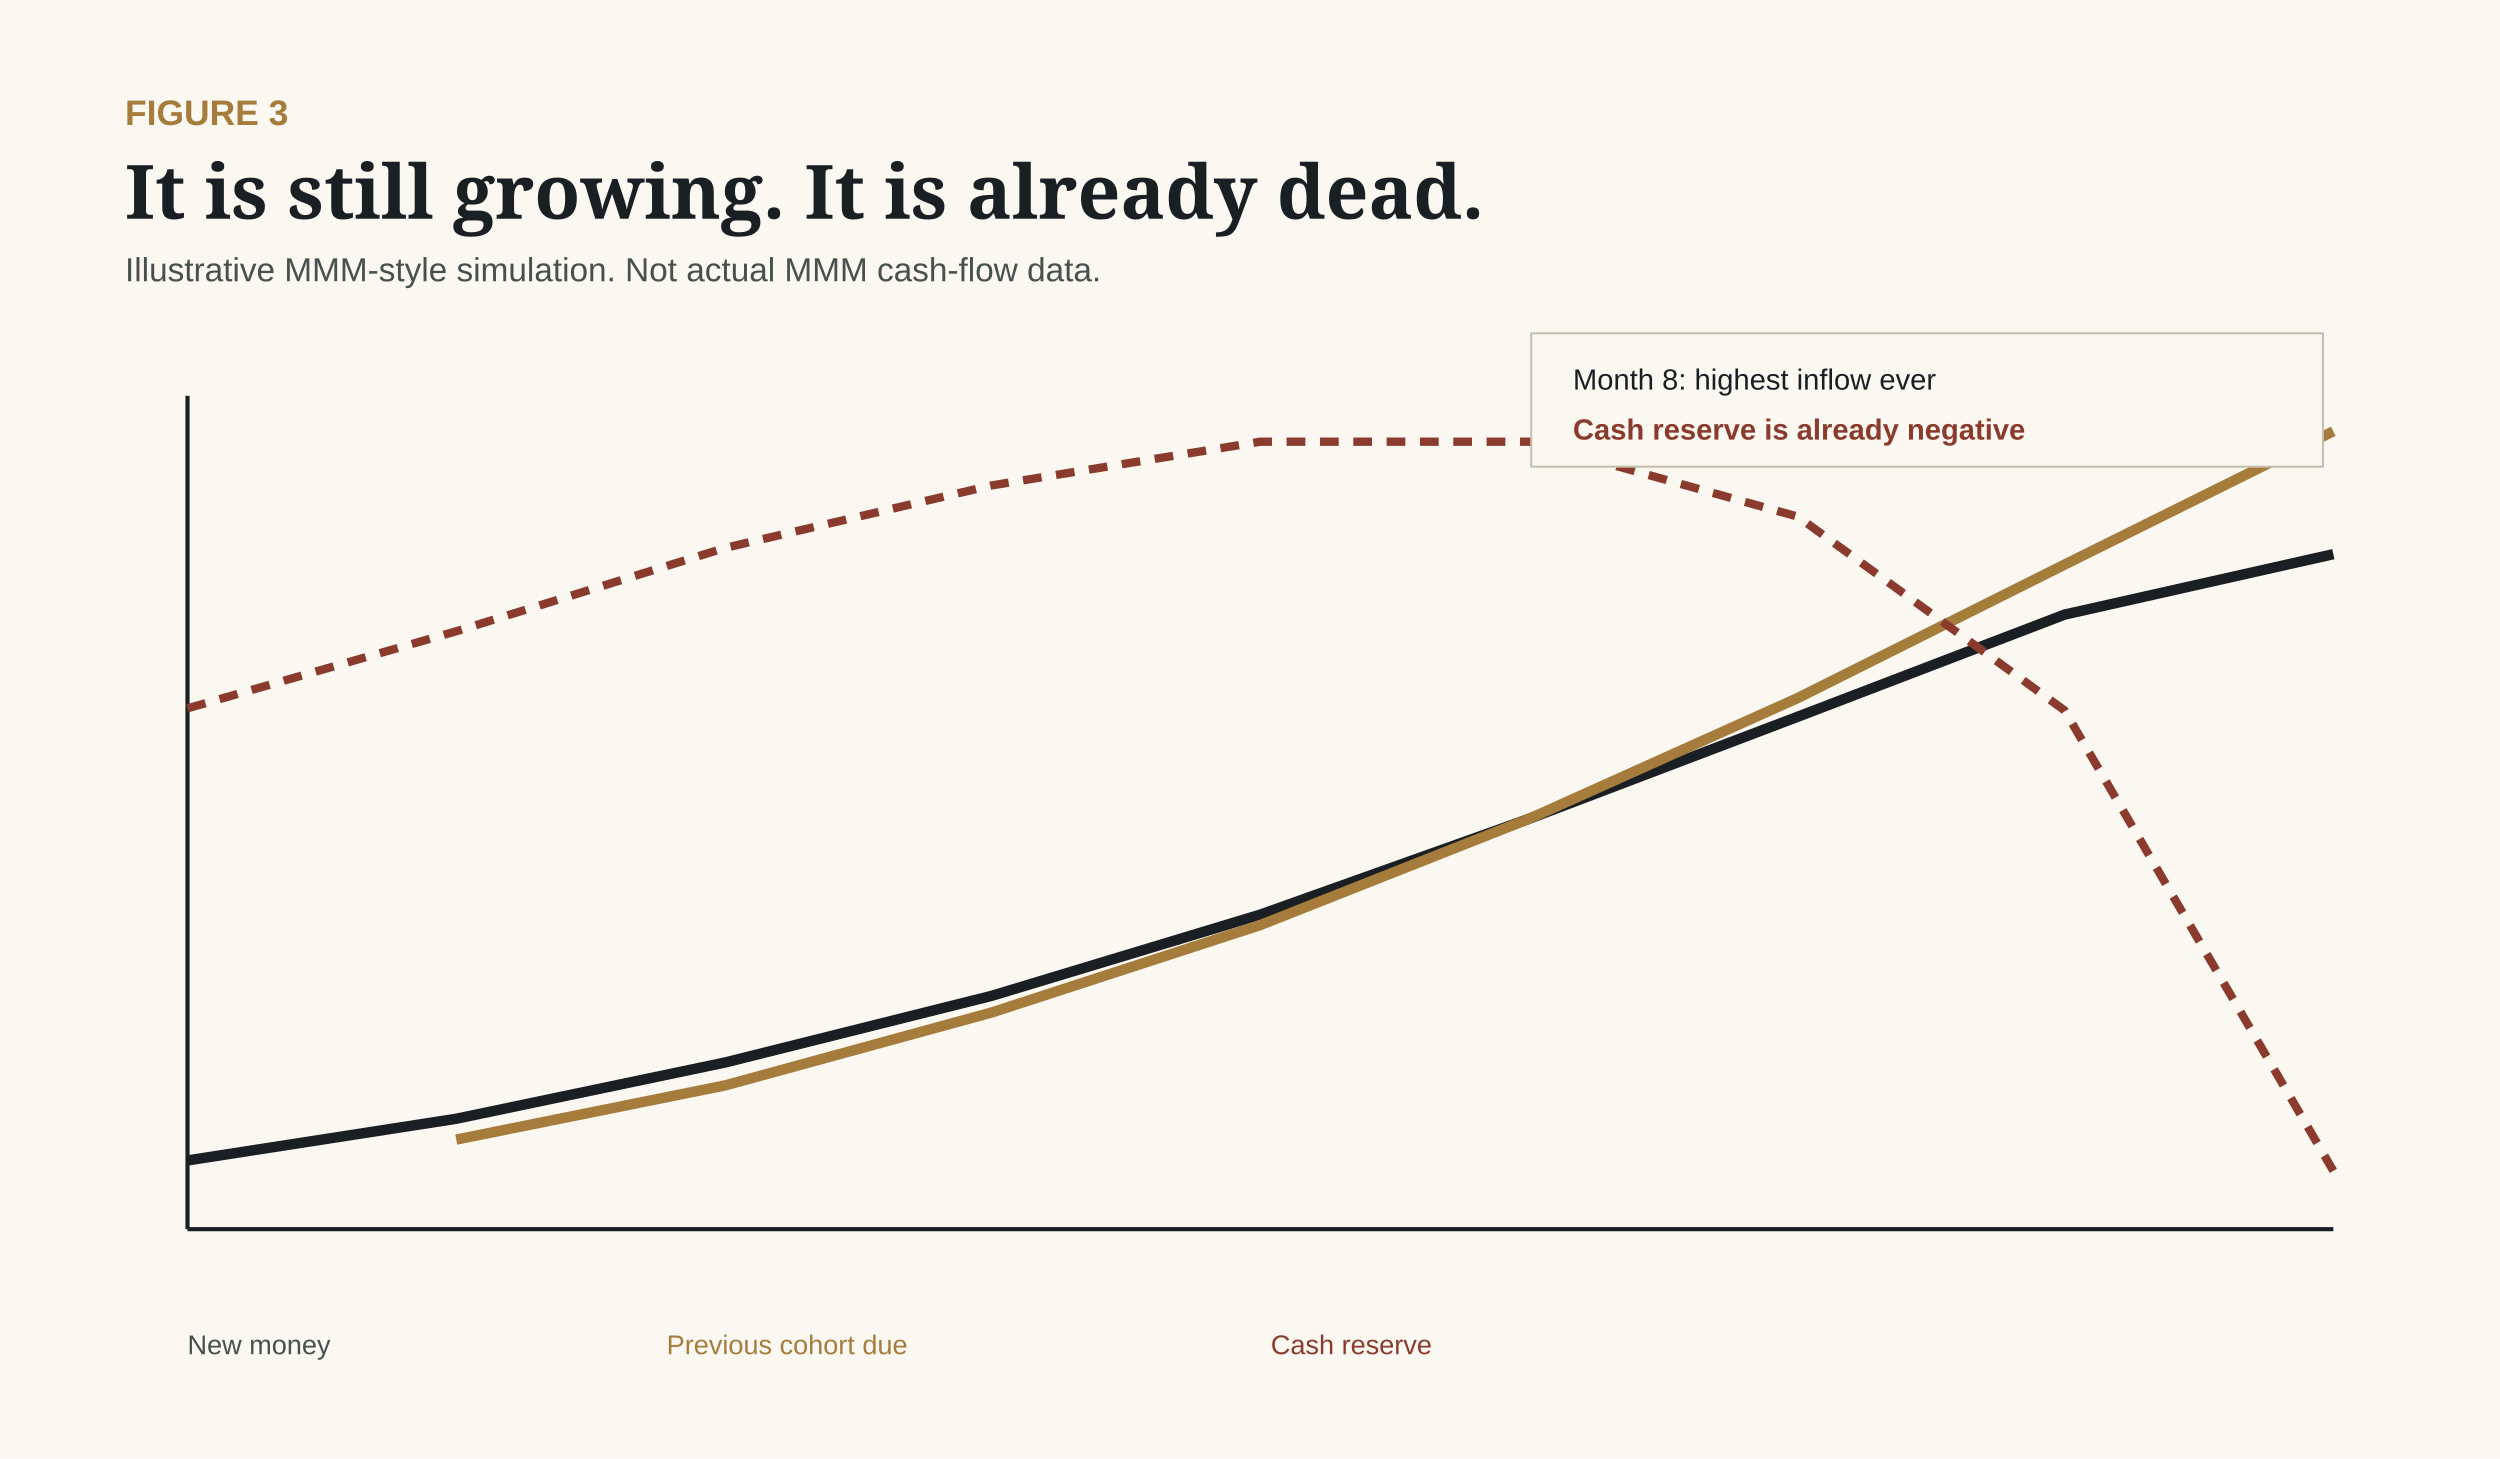
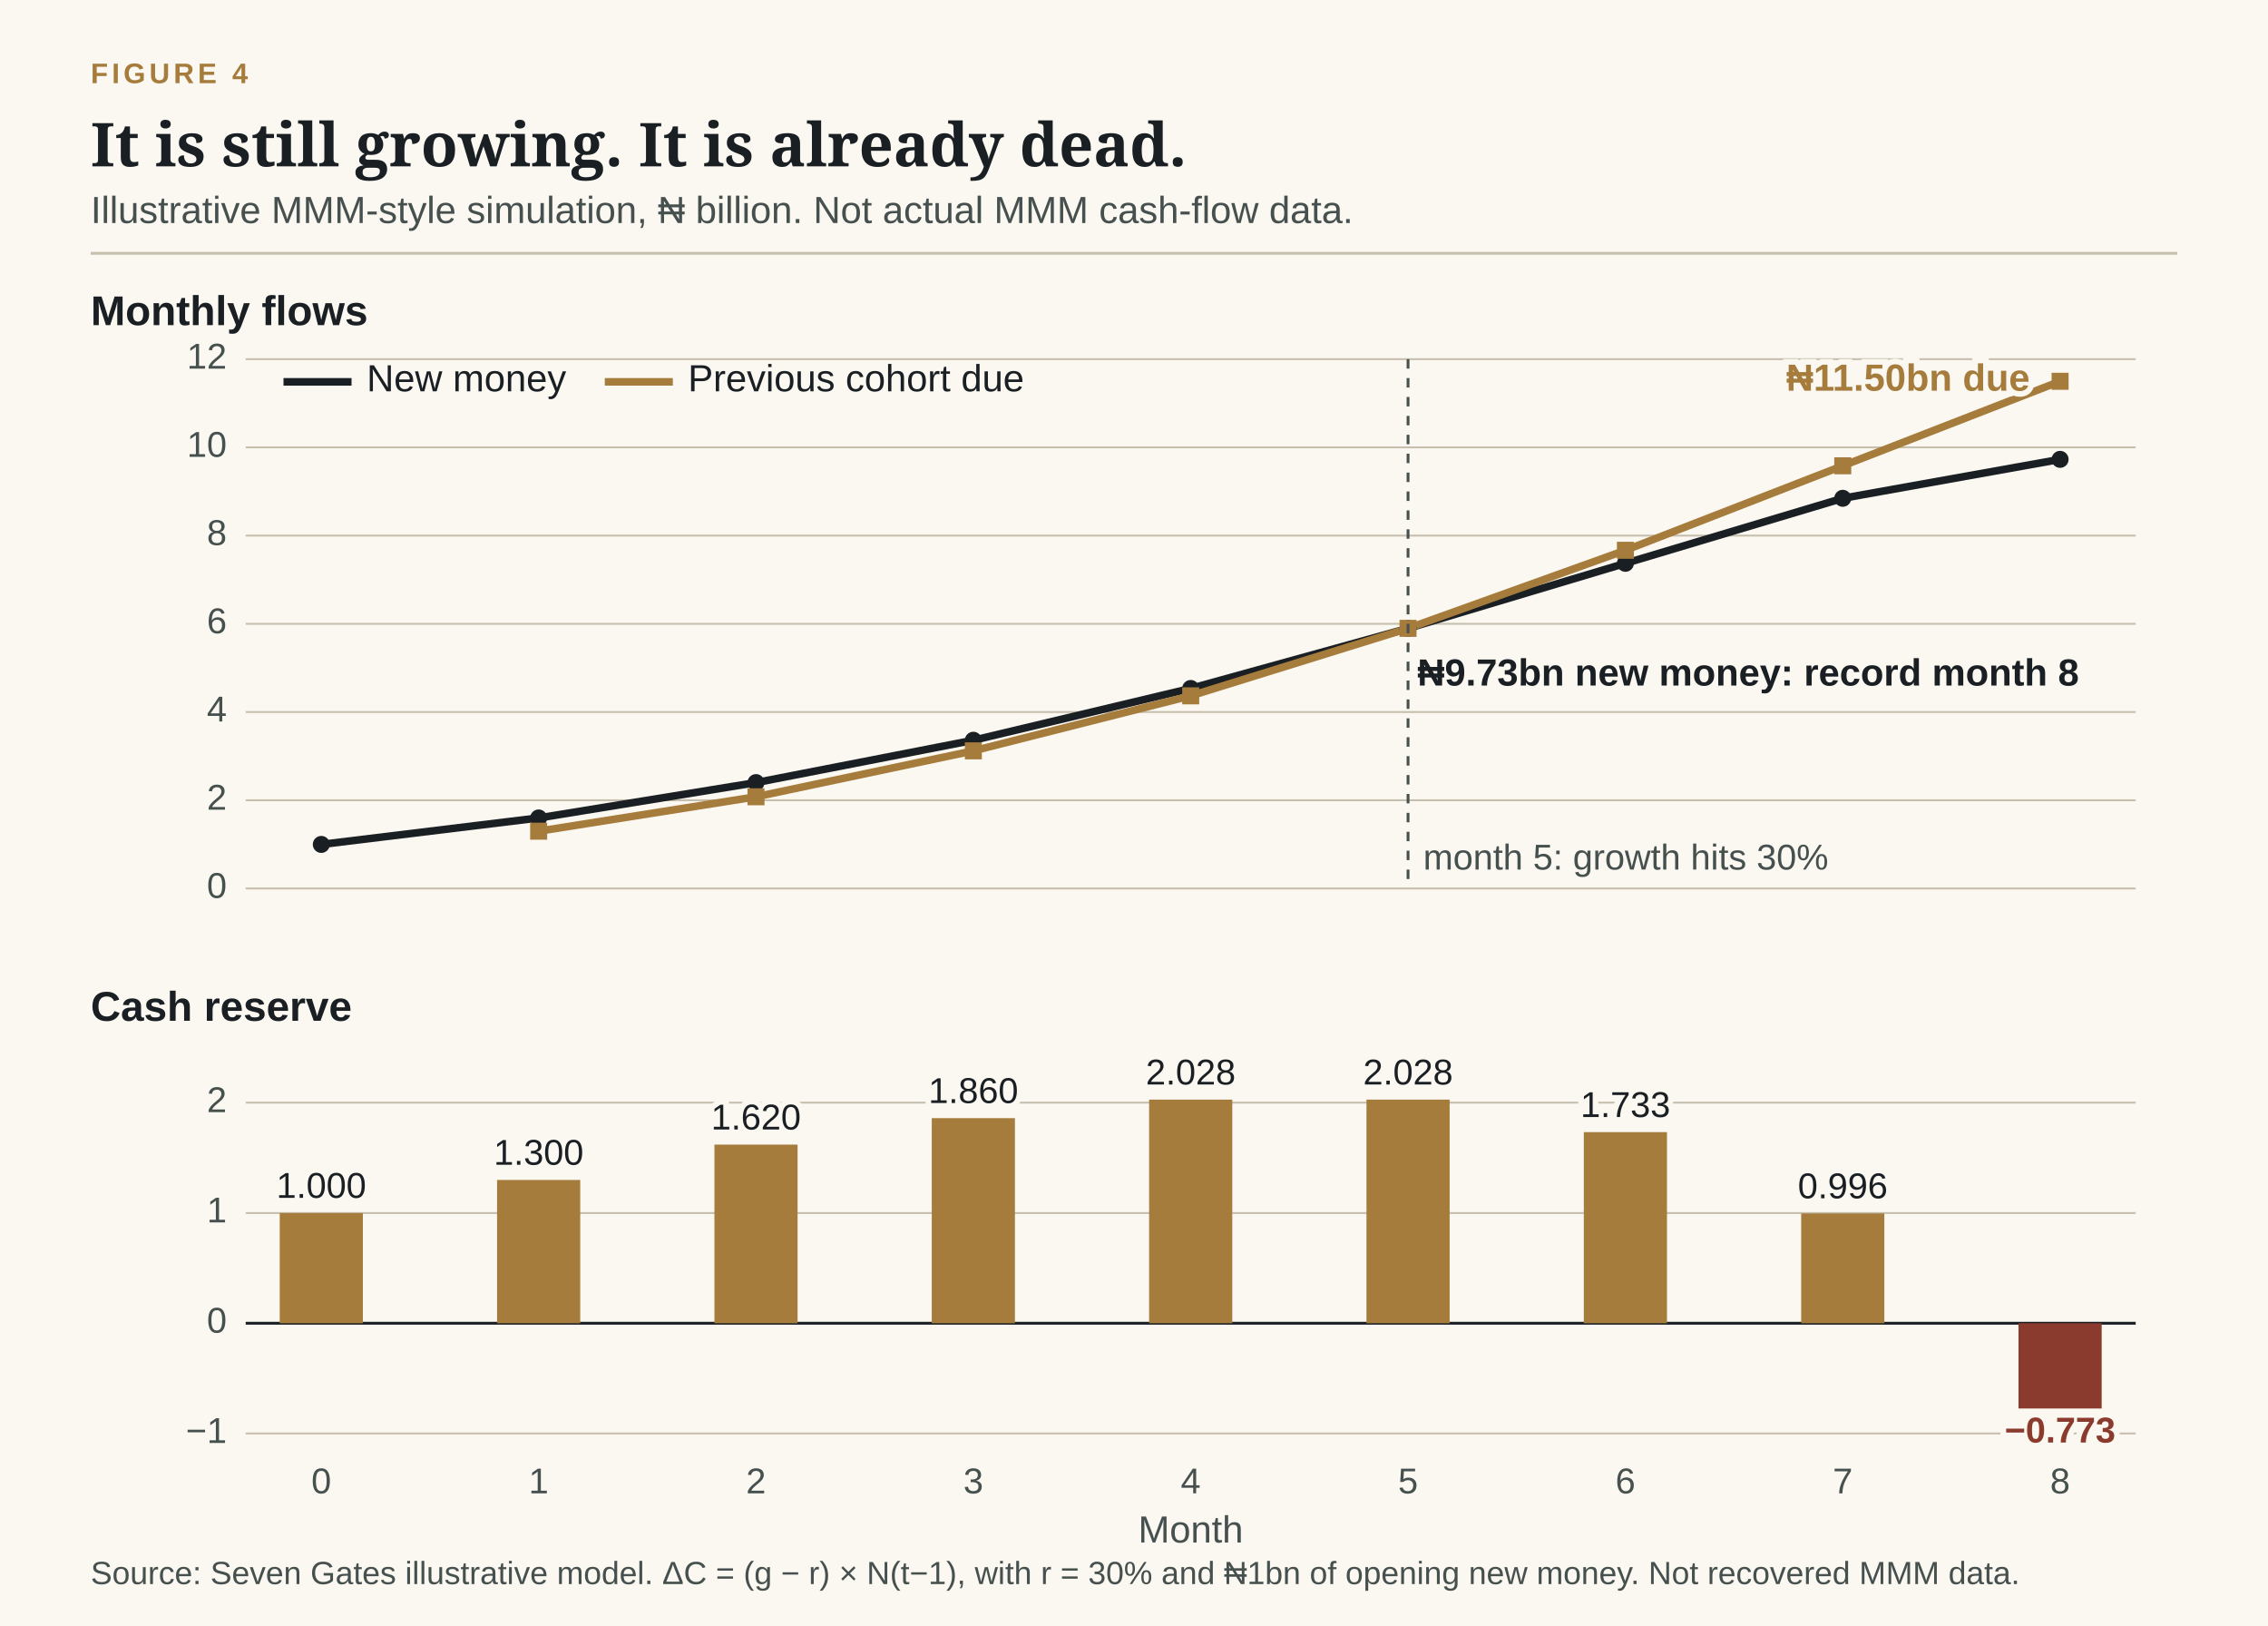
- <svg xmlns="http://www.w3.org/2000/svg" width="1200" height="700" viewBox="0 0 1200 700">
-   <rect width="1200" height="700" fill="#FBF8F1" />
-   <text x="60" y="60" font-family="Arial" font-size="17" font-weight="700" fill="#A67C3D">FIGURE 3</text>
-   <text x="60" y="105" font-family="Georgia" font-size="36" font-weight="700" fill="#1A1F24">It is still growing. It is already dead.</text>
-   <text x="60" y="135" font-family="Arial" font-size="16" fill="#46504F">Illustrative MMM-style simulation. Not actual MMM cash-flow data.</text>
-   <line x1="90" y1="590" x2="1120" y2="590" stroke="#1A1F24" stroke-width="2" />
-   <line x1="90" y1="190" x2="90" y2="590" stroke="#1A1F24" stroke-width="2" />
-   <path d="M90 557 L219 537 L348 510 L476 478 L605 439 L734 393 L863 344 L991 295 L1120 266" fill="none" stroke="#1A1F24" stroke-width="5" />
-   <path d="M219 547 L348 521 L476 486 L605 444 L734 393 L863 335 L991 271 L1120 207" fill="none" stroke="#A67C3D" stroke-width="5" />
-   <path d="M90 340 L219 303 L348 263 L476 233 L605 212 L734 212 L863 248 L991 341 L1120 562" fill="none" stroke="#8A3B2D" stroke-width="4" stroke-dasharray="9 7" />
-   <rect x="735" y="160" width="380" height="64" fill="#FBF8F1" stroke="#C6BFAE" />
-   <text x="755" y="187" font-family="Arial" font-size="14" fill="#1A1F24">Month 8: highest inflow ever</text>
-   <text x="755" y="211" font-family="Arial" font-size="14" font-weight="700" fill="#8A3B2D">Cash reserve is already negative</text>
-   <text x="90" y="650" font-family="Arial" font-size="13" fill="#46504F">New money</text>
-   <text x="320" y="650" font-family="Arial" font-size="13" fill="#A67C3D">Previous cohort due</text>
-   <text x="610" y="650" font-family="Arial" font-size="13" fill="#8A3B2D">Cash reserve</text>
+ <svg xmlns="http://www.w3.org/2000/svg" width="1200" height="860" viewBox="0 0 1200 860" role="img">
+   <rect width="1200" height="860" fill="#FBF8F1" />
+   <text x="48" y="44" font-family="Arial, Helvetica, sans-serif" font-size="15" font-weight="700" letter-spacing="2" fill="#A67C3D">FIGURE 4</text>
+   <text x="48" y="88" font-family="Georgia, 'EB Garamond', serif" font-size="32" font-weight="700" fill="#1A1F24">It is still growing. It is already dead.</text>
+   <text x="48" y="118" font-family="Arial, Helvetica, sans-serif" font-size="20" fill="#46504F">Illustrative MMM-style simulation, ₦ billion. Not actual MMM cash-flow data.</text>
+   <line x1="48" y1="134" x2="1152" y2="134" stroke="#C6BFAE" stroke-width="1.5" />
+   <text x="48" y="172" font-family="Arial, Helvetica, sans-serif" font-size="22" fill="#1A1F24" text-anchor="start" font-weight="700">Monthly flows</text>
+   <line x1="130" y1="470.0" x2="1130" y2="470.0" stroke="#C6BFAE" stroke-width="1" />
+   <text x="120" y="475.0" font-family="Arial, Helvetica, sans-serif" font-size="19" fill="#46504F" text-anchor="end" font-weight="400">0</text>
+   <line x1="130" y1="423.333" x2="1130" y2="423.333" stroke="#C6BFAE" stroke-width="1" />
+   <text x="120" y="428.333" font-family="Arial, Helvetica, sans-serif" font-size="19" fill="#46504F" text-anchor="end" font-weight="400">2</text>
+   <line x1="130" y1="376.667" x2="1130" y2="376.667" stroke="#C6BFAE" stroke-width="1" />
+   <text x="120" y="381.667" font-family="Arial, Helvetica, sans-serif" font-size="19" fill="#46504F" text-anchor="end" font-weight="400">4</text>
+   <line x1="130" y1="330.0" x2="1130" y2="330.0" stroke="#C6BFAE" stroke-width="1" />
+   <text x="120" y="335.0" font-family="Arial, Helvetica, sans-serif" font-size="19" fill="#46504F" text-anchor="end" font-weight="400">6</text>
+   <line x1="130" y1="283.333" x2="1130" y2="283.333" stroke="#C6BFAE" stroke-width="1" />
+   <text x="120" y="288.333" font-family="Arial, Helvetica, sans-serif" font-size="19" fill="#46504F" text-anchor="end" font-weight="400">8</text>
+   <line x1="130" y1="236.667" x2="1130" y2="236.667" stroke="#C6BFAE" stroke-width="1" />
+   <text x="120" y="241.667" font-family="Arial, Helvetica, sans-serif" font-size="19" fill="#46504F" text-anchor="end" font-weight="400">10</text>
+   <line x1="130" y1="190.0" x2="1130" y2="190.0" stroke="#C6BFAE" stroke-width="1" />
+   <text x="120" y="195.0" font-family="Arial, Helvetica, sans-serif" font-size="19" fill="#46504F" text-anchor="end" font-weight="400">12</text>
+   <path d="M170.0 446.7 L285.0 432.7 L400.0 414.0 L515.0 391.6 L630.0 364.2 L745.0 332.4 L860.0 298.0 L975.0 263.6 L1090.0 243.0" fill="none" stroke="#1A1F24" stroke-width="4" />
+   <path d="M285.0 439.7 L400.0 421.5 L515.0 397.2 L630.0 368.1 L745.0 332.4 L860.0 291.1 L975.0 246.4 L1090.0 201.7" fill="none" stroke="#A67C3D" stroke-width="4" />
+   <circle cx="170.0" cy="446.7" r="4.5" fill="#1A1F24" />
+   <circle cx="285.0" cy="432.7" r="4.5" fill="#1A1F24" />
+   <circle cx="400.0" cy="414.0" r="4.5" fill="#1A1F24" />
+   <circle cx="515.0" cy="391.6" r="4.5" fill="#1A1F24" />
+   <circle cx="630.0" cy="364.2" r="4.5" fill="#1A1F24" />
+   <circle cx="745.0" cy="332.4" r="4.5" fill="#1A1F24" />
+   <circle cx="860.0" cy="298.0" r="4.5" fill="#1A1F24" />
+   <circle cx="975.0" cy="263.6" r="4.5" fill="#1A1F24" />
+   <circle cx="1090.0" cy="243.0" r="4.5" fill="#1A1F24" />
+   <rect x="280.5" y="435.2" width="9" height="9" fill="#A67C3D" />
+   <rect x="395.5" y="417.0" width="9" height="9" fill="#A67C3D" />
+   <rect x="510.5" y="392.7" width="9" height="9" fill="#A67C3D" />
+   <rect x="625.5" y="363.6" width="9" height="9" fill="#A67C3D" />
+   <rect x="740.5" y="327.9" width="9" height="9" fill="#A67C3D" />
+   <rect x="855.5" y="286.6" width="9" height="9" fill="#A67C3D" />
+   <rect x="970.5" y="241.9" width="9" height="9" fill="#A67C3D" />
+   <rect x="1085.5" y="197.2" width="9" height="9" fill="#A67C3D" />
+   <text x="1100.0" y="362.667" font-family="Arial, Helvetica, sans-serif" font-size="20" fill="#1A1F24" text-anchor="end" font-weight="700">₦9.73bn new money: record month 8</text>
+   <text x="1074.0" y="206.69" font-family="Arial, Helvetica, sans-serif" font-size="20" fill="#A67C3D" text-anchor="end" font-weight="700" stroke="#FBF8F1" stroke-width="6" paint-order="stroke">₦11.50bn due</text>
+   <line x1="150" y1="202" x2="186" y2="202" stroke="#1A1F24" stroke-width="4" />
+   <text x="194" y="207" font-family="Arial, Helvetica, sans-serif" font-size="20" fill="#1A1F24" text-anchor="start" font-weight="400">New money</text>
+   <line x1="320" y1="202" x2="356" y2="202" stroke="#A67C3D" stroke-width="4" />
+   <text x="364" y="207" font-family="Arial, Helvetica, sans-serif" font-size="20" fill="#1A1F24" text-anchor="start" font-weight="400">Previous cohort due</text>
+   <line x1="745.0" y1="190" x2="745.0" y2="470" stroke="#46504F" stroke-width="1.5" stroke-dasharray="5 5" />
+   <text x="753.0" y="460" font-family="Arial, Helvetica, sans-serif" font-size="19" fill="#46504F" text-anchor="start" font-weight="400">month 5: growth hits 30%</text>
+   <text x="48" y="540" font-family="Arial, Helvetica, sans-serif" font-size="22" fill="#1A1F24" text-anchor="start" font-weight="700">Cash reserve</text>
+   <line x1="130" y1="758.3" x2="1130" y2="758.3" stroke="#C6BFAE" stroke-width="1" />
+   <text x="120" y="763.333" font-family="Arial, Helvetica, sans-serif" font-size="19" fill="#46504F" text-anchor="end" font-weight="400">−1</text>
+   <line x1="130" y1="700.0" x2="1130" y2="700.0" stroke="#1A1F24" stroke-width="1.5" />
+   <text x="120" y="705.0" font-family="Arial, Helvetica, sans-serif" font-size="19" fill="#46504F" text-anchor="end" font-weight="400">0</text>
+   <line x1="130" y1="641.7" x2="1130" y2="641.7" stroke="#C6BFAE" stroke-width="1" />
+   <text x="120" y="646.667" font-family="Arial, Helvetica, sans-serif" font-size="19" fill="#46504F" text-anchor="end" font-weight="400">1</text>
+   <line x1="130" y1="583.3" x2="1130" y2="583.3" stroke="#C6BFAE" stroke-width="1" />
+   <text x="120" y="588.333" font-family="Arial, Helvetica, sans-serif" font-size="19" fill="#46504F" text-anchor="end" font-weight="400">2</text>
+   <rect x="148.0" y="641.7" width="44" height="58.3" fill="#A67C3D" />
+   <text x="170.0" y="633.667" font-family="Arial, Helvetica, sans-serif" font-size="19" fill="#1A1F24" text-anchor="middle" font-weight="400" stroke="#FBF8F1" stroke-width="6" paint-order="stroke">1.000</text>
+   <text x="170.0" y="790" font-family="Arial, Helvetica, sans-serif" font-size="19" fill="#46504F" text-anchor="middle" font-weight="400">0</text>
+   <rect x="263.0" y="624.2" width="44" height="75.8" fill="#A67C3D" />
+   <text x="285.0" y="616.167" font-family="Arial, Helvetica, sans-serif" font-size="19" fill="#1A1F24" text-anchor="middle" font-weight="400" stroke="#FBF8F1" stroke-width="6" paint-order="stroke">1.300</text>
+   <text x="285.0" y="790" font-family="Arial, Helvetica, sans-serif" font-size="19" fill="#46504F" text-anchor="middle" font-weight="400">1</text>
+   <rect x="378.0" y="605.5" width="44" height="94.5" fill="#A67C3D" />
+   <text x="400.0" y="597.5" font-family="Arial, Helvetica, sans-serif" font-size="19" fill="#1A1F24" text-anchor="middle" font-weight="400" stroke="#FBF8F1" stroke-width="6" paint-order="stroke">1.620</text>
+   <text x="400.0" y="790" font-family="Arial, Helvetica, sans-serif" font-size="19" fill="#46504F" text-anchor="middle" font-weight="400">2</text>
+   <rect x="493.0" y="591.5" width="44" height="108.5" fill="#A67C3D" />
+   <text x="515.0" y="583.5" font-family="Arial, Helvetica, sans-serif" font-size="19" fill="#1A1F24" text-anchor="middle" font-weight="400" stroke="#FBF8F1" stroke-width="6" paint-order="stroke">1.860</text>
+   <text x="515.0" y="790" font-family="Arial, Helvetica, sans-serif" font-size="19" fill="#46504F" text-anchor="middle" font-weight="400">3</text>
+   <rect x="608.0" y="581.7" width="44" height="118.3" fill="#A67C3D" />
+   <text x="630.0" y="573.7" font-family="Arial, Helvetica, sans-serif" font-size="19" fill="#1A1F24" text-anchor="middle" font-weight="400" stroke="#FBF8F1" stroke-width="6" paint-order="stroke">2.028</text>
+   <text x="630.0" y="790" font-family="Arial, Helvetica, sans-serif" font-size="19" fill="#46504F" text-anchor="middle" font-weight="400">4</text>
+   <rect x="723.0" y="581.7" width="44" height="118.3" fill="#A67C3D" />
+   <text x="745.0" y="573.7" font-family="Arial, Helvetica, sans-serif" font-size="19" fill="#1A1F24" text-anchor="middle" font-weight="400" stroke="#FBF8F1" stroke-width="6" paint-order="stroke">2.028</text>
+   <text x="745.0" y="790" font-family="Arial, Helvetica, sans-serif" font-size="19" fill="#46504F" text-anchor="middle" font-weight="400">5</text>
+   <rect x="838.0" y="598.9" width="44" height="101.1" fill="#A67C3D" />
+   <text x="860.0" y="590.908" font-family="Arial, Helvetica, sans-serif" font-size="19" fill="#1A1F24" text-anchor="middle" font-weight="400" stroke="#FBF8F1" stroke-width="6" paint-order="stroke">1.733</text>
+   <text x="860.0" y="790" font-family="Arial, Helvetica, sans-serif" font-size="19" fill="#46504F" text-anchor="middle" font-weight="400">6</text>
+   <rect x="953.0" y="641.9" width="44" height="58.1" fill="#A67C3D" />
+   <text x="975.0" y="633.9" font-family="Arial, Helvetica, sans-serif" font-size="19" fill="#1A1F24" text-anchor="middle" font-weight="400" stroke="#FBF8F1" stroke-width="6" paint-order="stroke">0.996</text>
+   <text x="975.0" y="790" font-family="Arial, Helvetica, sans-serif" font-size="19" fill="#46504F" text-anchor="middle" font-weight="400">7</text>
+   <rect x="1068.0" y="700.0" width="44" height="45.1" fill="#8A3B2D" />
+   <text x="1090.0" y="763.092" font-family="Arial, Helvetica, sans-serif" font-size="19" fill="#8A3B2D" text-anchor="middle" font-weight="700" stroke="#FBF8F1" stroke-width="6" paint-order="stroke">−0.773</text>
+   <text x="1090.0" y="790" font-family="Arial, Helvetica, sans-serif" font-size="19" fill="#46504F" text-anchor="middle" font-weight="400">8</text>
+   <text x="630.0" y="816" font-family="Arial, Helvetica, sans-serif" font-size="20" fill="#46504F" text-anchor="middle" font-weight="400">Month</text>
+   <text x="48" y="838" font-family="Arial, Helvetica, sans-serif" font-size="17" fill="#46504F">Source: Seven Gates illustrative model. ΔC = (g − r) × N(t−1), with r = 30% and ₦1bn of opening new money. Not recovered MMM data.</text>
</svg>
